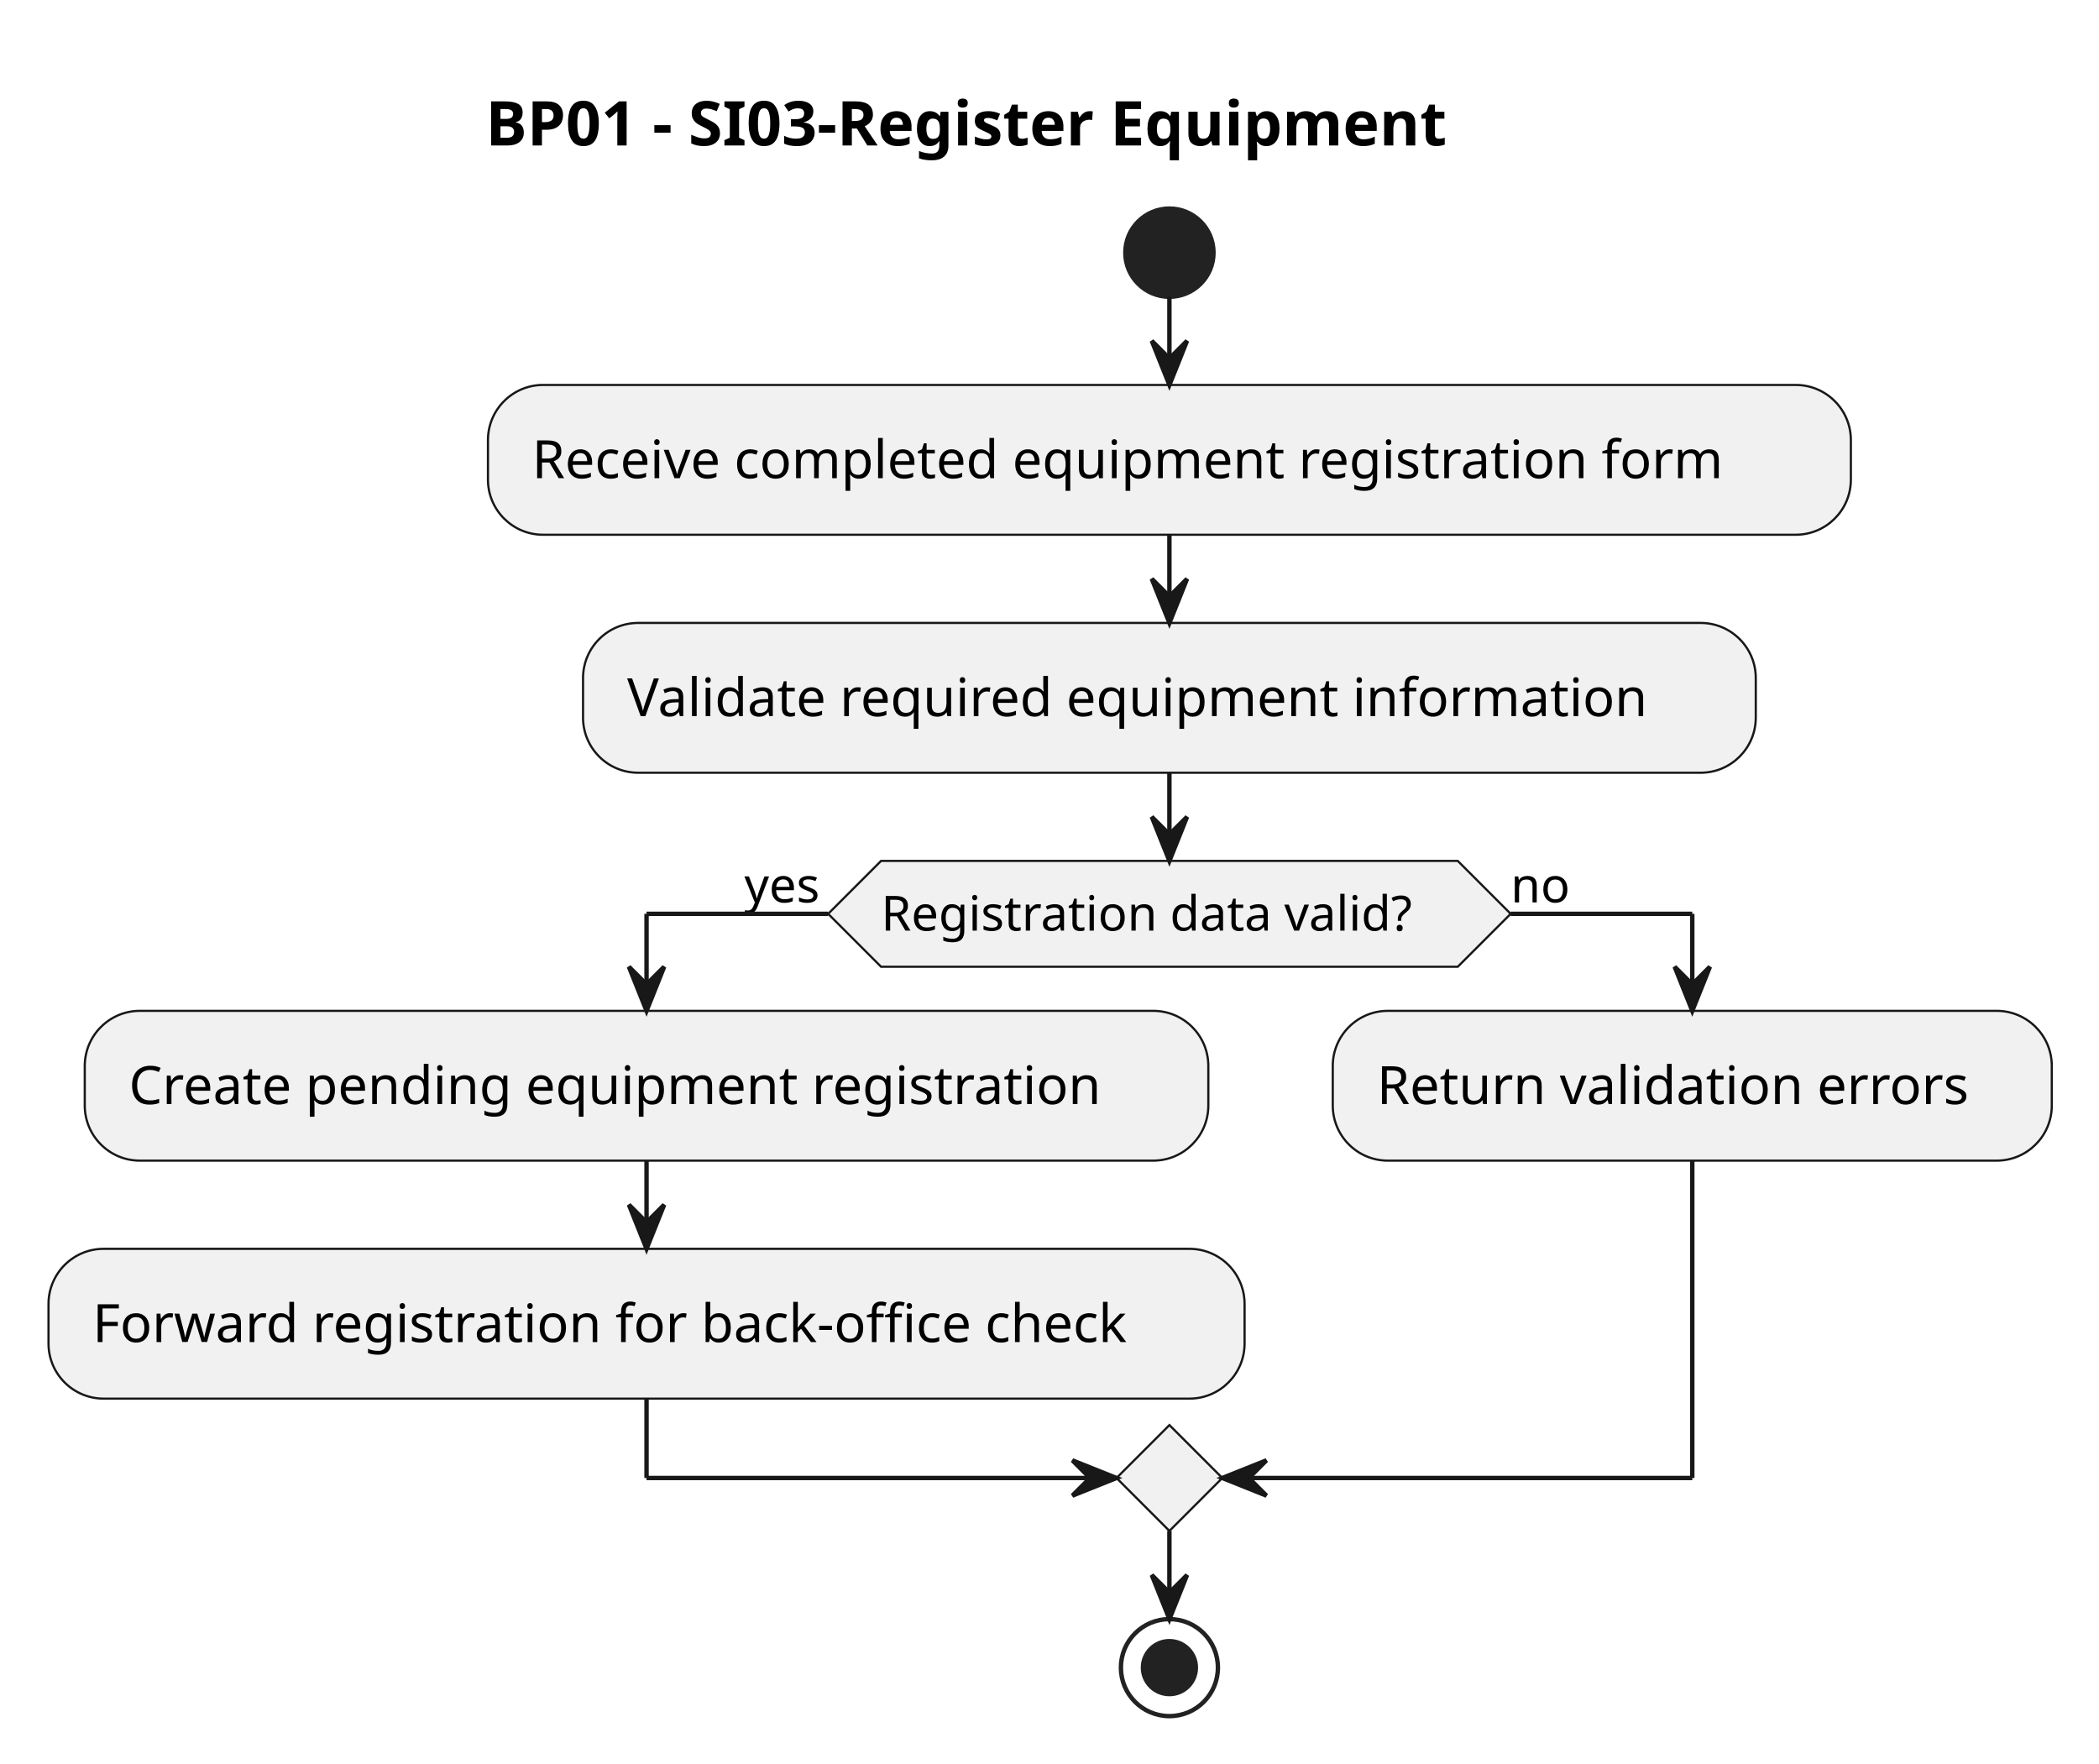
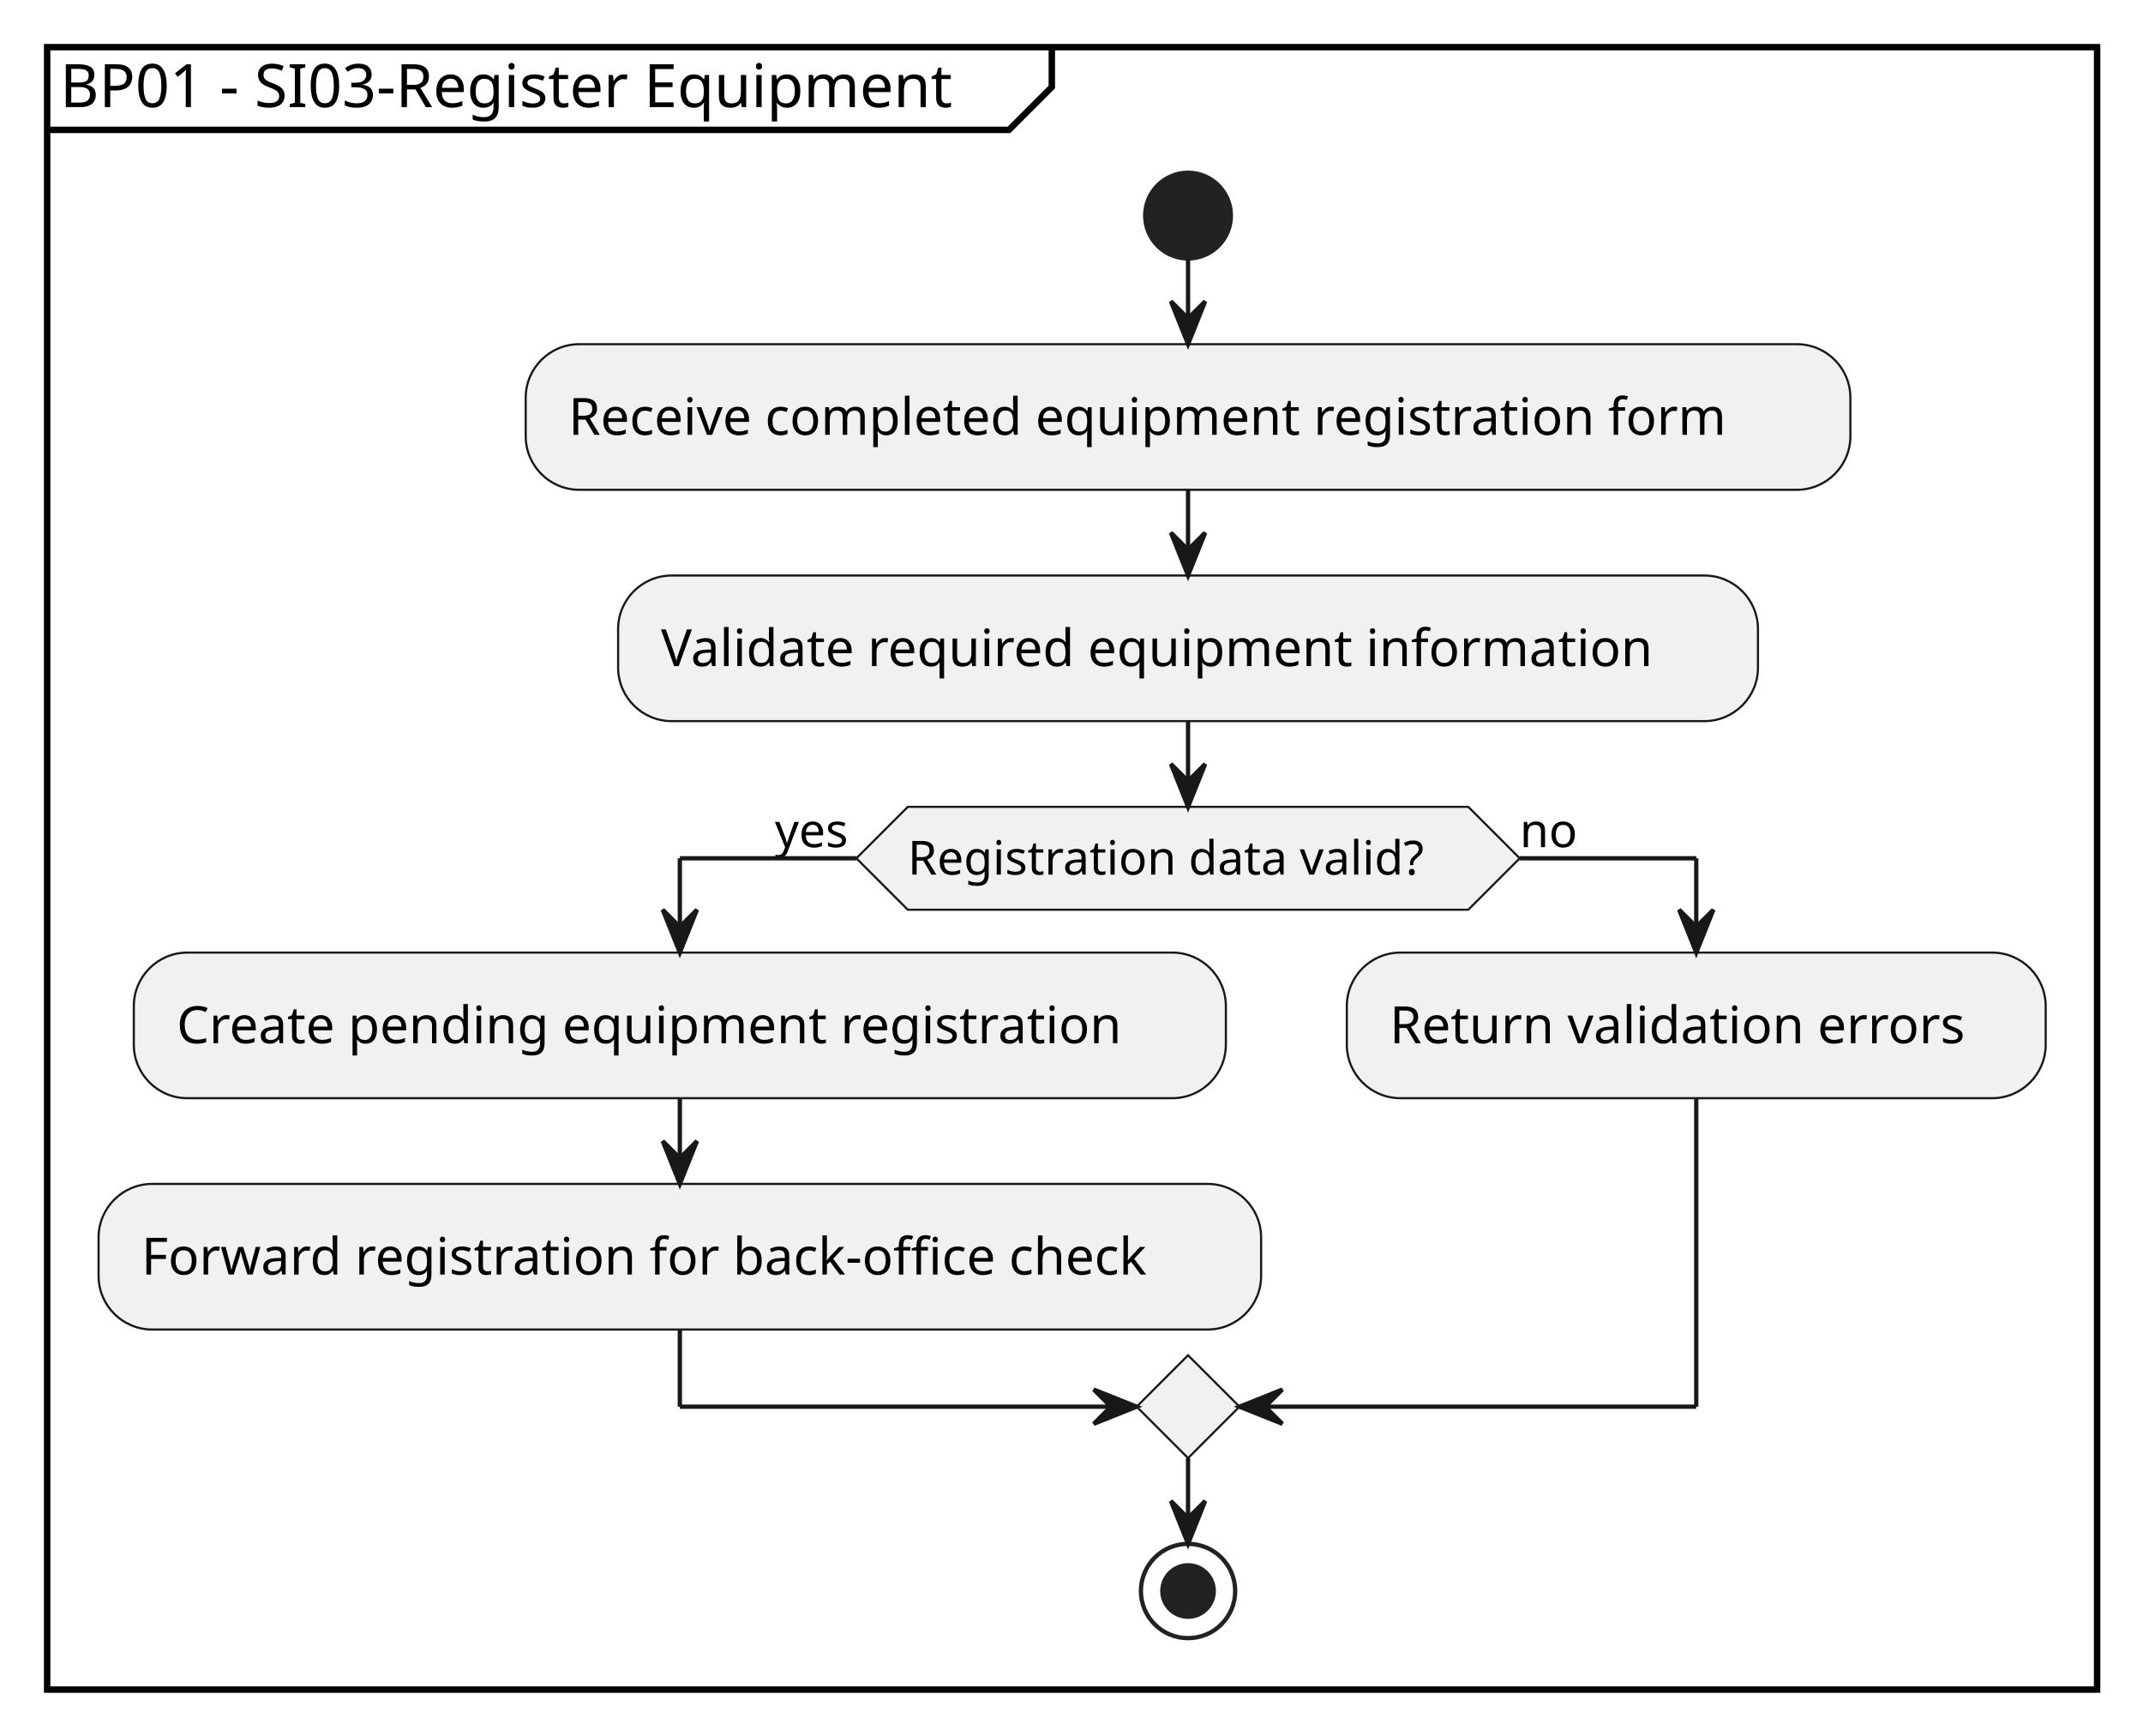
- <svg xmlns="http://www.w3.org/2000/svg" contentStyleType="text/css" data-diagram-type="ACTIVITY" height="400px" preserveAspectRatio="none" style="width:476px;height:400px;background:#FFFFFF;" version="1.1" viewBox="0 0 476 400" width="476px" zoomAndPan="magnify">
+ <svg xmlns="http://www.w3.org/2000/svg" contentStyleType="text/css" data-diagram-type="ACTIVITY" height="405px" preserveAspectRatio="none" style="width:500px;height:405px;background:#FFFFFF;" version="1.1" viewBox="0 0 500 405" width="500px" zoomAndPan="magnify">
  <defs />
  <g>
-     <g class="title" data-source-line="1">
-       <text fill="#000000" font-family="sans-serif" font-size="14" font-weight="bold" lengthAdjust="spacing" textLength="253.066" x="110.114" y="32.995">BP01 - SI03-Register Equipment</text>
-     </g>
-     <ellipse cx="265.193" cy="57.297" fill="#222222" rx="10" ry="10" style="stroke:#222222;stroke-width:1;" />
-     <rect fill="#F1F1F1" height="33.969" rx="12.5" ry="12.5" style="stroke:#181818;stroke-width:0.5;" width="309.072" x="110.657" y="87.297" />
-     <text fill="#000000" font-family="sans-serif" font-size="12" lengthAdjust="spacing" textLength="289.072" x="120.657" y="108.436">Receive completed equipment registration form</text>
-     <rect fill="#F1F1F1" height="33.969" rx="12.5" ry="12.5" style="stroke:#181818;stroke-width:0.5;" width="265.947" x="132.219" y="141.266" />
-     <text fill="#000000" font-family="sans-serif" font-size="12" lengthAdjust="spacing" textLength="245.947" x="142.219" y="162.404">Validate required equipment information</text>
-     <polygon fill="#F1F1F1" points="199.803,195.234,330.583,195.234,342.583,207.234,330.583,219.234,199.803,219.234,187.803,207.234,199.803,195.234" style="stroke:#181818;stroke-width:0.5;" />
-     <text fill="#000000" font-family="sans-serif" font-size="11" lengthAdjust="spacing" textLength="130.781" x="199.803" y="211.042">Registration data valid?</text>
-     <text fill="#000000" font-family="sans-serif" font-size="11" lengthAdjust="spacing" textLength="19.008" x="168.794" y="204.64">yes</text>
-     <text fill="#000000" font-family="sans-serif" font-size="11" lengthAdjust="spacing" textLength="13.702" x="342.583" y="204.64">no</text>
-     <rect fill="#F1F1F1" height="33.969" rx="12.5" ry="12.5" style="stroke:#181818;stroke-width:0.5;" width="254.797" x="19.221" y="229.234" />
-     <text fill="#000000" font-family="sans-serif" font-size="12" lengthAdjust="spacing" textLength="234.797" x="29.221" y="250.373">Create pending equipment registration</text>
-     <rect fill="#F1F1F1" height="33.969" rx="12.5" ry="12.5" style="stroke:#181818;stroke-width:0.5;" width="271.238" x="11" y="283.203" />
-     <text fill="#000000" font-family="sans-serif" font-size="12" lengthAdjust="spacing" textLength="251.238" x="21" y="304.342">Forward registration for back-office check</text>
-     <rect fill="#F1F1F1" height="33.969" rx="12.5" ry="12.5" style="stroke:#181818;stroke-width:0.5;" width="163.057" x="302.238" y="229.234" />
-     <text fill="#000000" font-family="sans-serif" font-size="12" lengthAdjust="spacing" textLength="143.057" x="312.238" y="250.373">Return validation errors</text>
-     <polygon fill="#F1F1F1" points="265.193,323.172,277.193,335.172,265.193,347.172,253.193,335.172,265.193,323.172" style="stroke:#181818;stroke-width:0.5;" />
-     <ellipse cx="265.193" cy="378.172" fill="none" rx="11" ry="11" style="stroke:#222222;stroke-width:1;" />
-     <ellipse cx="265.193" cy="378.172" fill="#222222" rx="6" ry="6" style="stroke:#222222;stroke-width:1;" />
-     <line style="stroke:#181818;stroke-width:1;" x1="265.193" x2="265.193" y1="67.297" y2="87.297" />
-     <polygon fill="#181818" points="261.193,77.297,265.193,87.297,269.193,77.297,265.193,81.297" style="stroke:#181818;stroke-width:1;" />
-     <line style="stroke:#181818;stroke-width:1;" x1="265.193" x2="265.193" y1="121.266" y2="141.266" />
-     <polygon fill="#181818" points="261.193,131.266,265.193,141.266,269.193,131.266,265.193,135.266" style="stroke:#181818;stroke-width:1;" />
-     <line style="stroke:#181818;stroke-width:1;" x1="146.619" x2="146.619" y1="263.203" y2="283.203" />
-     <polygon fill="#181818" points="142.619,273.203,146.619,283.203,150.619,273.203,146.619,277.203" style="stroke:#181818;stroke-width:1;" />
-     <line style="stroke:#181818;stroke-width:1;" x1="187.803" x2="146.619" y1="207.234" y2="207.234" />
-     <line style="stroke:#181818;stroke-width:1;" x1="146.619" x2="146.619" y1="207.234" y2="229.234" />
-     <polygon fill="#181818" points="142.619,219.234,146.619,229.234,150.619,219.234,146.619,223.234" style="stroke:#181818;stroke-width:1;" />
-     <line style="stroke:#181818;stroke-width:1;" x1="342.583" x2="383.767" y1="207.234" y2="207.234" />
-     <line style="stroke:#181818;stroke-width:1;" x1="383.767" x2="383.767" y1="207.234" y2="229.234" />
-     <polygon fill="#181818" points="379.767,219.234,383.767,229.234,387.767,219.234,383.767,223.234" style="stroke:#181818;stroke-width:1;" />
-     <line style="stroke:#181818;stroke-width:1;" x1="146.619" x2="146.619" y1="317.172" y2="335.172" />
-     <line style="stroke:#181818;stroke-width:1;" x1="146.619" x2="253.193" y1="335.172" y2="335.172" />
-     <polygon fill="#181818" points="243.193,331.172,253.193,335.172,243.193,339.172,247.193,335.172" style="stroke:#181818;stroke-width:1;" />
-     <line style="stroke:#181818;stroke-width:1;" x1="383.767" x2="383.767" y1="263.203" y2="335.172" />
-     <line style="stroke:#181818;stroke-width:1;" x1="383.767" x2="277.193" y1="335.172" y2="335.172" />
-     <polygon fill="#181818" points="287.193,331.172,277.193,335.172,287.193,339.172,283.193,335.172" style="stroke:#181818;stroke-width:1;" />
-     <line style="stroke:#181818;stroke-width:1;" x1="265.193" x2="265.193" y1="175.234" y2="195.234" />
-     <polygon fill="#181818" points="261.193,185.234,265.193,195.234,269.193,185.234,265.193,189.234" style="stroke:#181818;stroke-width:1;" />
-     <line style="stroke:#181818;stroke-width:1;" x1="265.193" x2="265.193" y1="347.172" y2="367.172" />
-     <polygon fill="#181818" points="261.193,357.172,265.193,367.172,269.193,357.172,265.193,361.172" style="stroke:#181818;stroke-width:1;" />
+     <rect fill="none" height="383.172" style="stroke:#000000;stroke-width:1.5;" width="478.295" x="11" y="11" />
+     <path d="M245.41,11 L245.41,20.297 L235.41,30.297 L11,30.297" fill="none" style="stroke:#000000;stroke-width:1.5;" />
+     <text fill="#000000" font-family="sans-serif" font-size="14" lengthAdjust="spacing" textLength="224.41" x="14" y="24.995">BP01 - SI03-Register Equipment</text>
+     <ellipse cx="277.193" cy="50.297" fill="#222222" rx="10" ry="10" style="stroke:#222222;stroke-width:1;" />
+     <rect fill="#F1F1F1" height="33.969" rx="12.5" ry="12.5" style="stroke:#181818;stroke-width:0.5;" width="309.072" x="122.657" y="80.297" />
+     <text fill="#000000" font-family="sans-serif" font-size="12" lengthAdjust="spacing" textLength="289.072" x="132.657" y="101.436">Receive completed equipment registration form</text>
+     <rect fill="#F1F1F1" height="33.969" rx="12.5" ry="12.5" style="stroke:#181818;stroke-width:0.5;" width="265.947" x="144.219" y="134.266" />
+     <text fill="#000000" font-family="sans-serif" font-size="12" lengthAdjust="spacing" textLength="245.947" x="154.219" y="155.404">Validate required equipment information</text>
+     <polygon fill="#F1F1F1" points="211.803,188.234,342.583,188.234,354.583,200.234,342.583,212.234,211.803,212.234,199.803,200.234,211.803,188.234" style="stroke:#181818;stroke-width:0.5;" />
+     <text fill="#000000" font-family="sans-serif" font-size="11" lengthAdjust="spacing" textLength="130.781" x="211.803" y="204.042">Registration data valid?</text>
+     <text fill="#000000" font-family="sans-serif" font-size="11" lengthAdjust="spacing" textLength="19.008" x="180.794" y="197.64">yes</text>
+     <text fill="#000000" font-family="sans-serif" font-size="11" lengthAdjust="spacing" textLength="13.702" x="354.583" y="197.64">no</text>
+     <rect fill="#F1F1F1" height="33.969" rx="12.5" ry="12.5" style="stroke:#181818;stroke-width:0.5;" width="254.797" x="31.221" y="222.234" />
+     <text fill="#000000" font-family="sans-serif" font-size="12" lengthAdjust="spacing" textLength="234.797" x="41.221" y="243.373">Create pending equipment registration</text>
+     <rect fill="#F1F1F1" height="33.969" rx="12.5" ry="12.5" style="stroke:#181818;stroke-width:0.5;" width="271.238" x="23" y="276.203" />
+     <text fill="#000000" font-family="sans-serif" font-size="12" lengthAdjust="spacing" textLength="251.238" x="33" y="297.342">Forward registration for back-office check</text>
+     <rect fill="#F1F1F1" height="33.969" rx="12.5" ry="12.5" style="stroke:#181818;stroke-width:0.5;" width="163.057" x="314.238" y="222.234" />
+     <text fill="#000000" font-family="sans-serif" font-size="12" lengthAdjust="spacing" textLength="143.057" x="324.238" y="243.373">Return validation errors</text>
+     <polygon fill="#F1F1F1" points="277.193,316.172,289.193,328.172,277.193,340.172,265.193,328.172,277.193,316.172" style="stroke:#181818;stroke-width:0.5;" />
+     <ellipse cx="277.193" cy="371.172" fill="none" rx="11" ry="11" style="stroke:#222222;stroke-width:1;" />
+     <ellipse cx="277.193" cy="371.172" fill="#222222" rx="6" ry="6" style="stroke:#222222;stroke-width:1;" />
+     <line style="stroke:#181818;stroke-width:1;" x1="277.193" x2="277.193" y1="60.297" y2="80.297" />
+     <polygon fill="#181818" points="273.193,70.297,277.193,80.297,281.193,70.297,277.193,74.297" style="stroke:#181818;stroke-width:1;" />
+     <line style="stroke:#181818;stroke-width:1;" x1="277.193" x2="277.193" y1="114.266" y2="134.266" />
+     <polygon fill="#181818" points="273.193,124.266,277.193,134.266,281.193,124.266,277.193,128.266" style="stroke:#181818;stroke-width:1;" />
+     <line style="stroke:#181818;stroke-width:1;" x1="158.619" x2="158.619" y1="256.203" y2="276.203" />
+     <polygon fill="#181818" points="154.619,266.203,158.619,276.203,162.619,266.203,158.619,270.203" style="stroke:#181818;stroke-width:1;" />
+     <line style="stroke:#181818;stroke-width:1;" x1="199.803" x2="158.619" y1="200.234" y2="200.234" />
+     <line style="stroke:#181818;stroke-width:1;" x1="158.619" x2="158.619" y1="200.234" y2="222.234" />
+     <polygon fill="#181818" points="154.619,212.234,158.619,222.234,162.619,212.234,158.619,216.234" style="stroke:#181818;stroke-width:1;" />
+     <line style="stroke:#181818;stroke-width:1;" x1="354.583" x2="395.767" y1="200.234" y2="200.234" />
+     <line style="stroke:#181818;stroke-width:1;" x1="395.767" x2="395.767" y1="200.234" y2="222.234" />
+     <polygon fill="#181818" points="391.767,212.234,395.767,222.234,399.767,212.234,395.767,216.234" style="stroke:#181818;stroke-width:1;" />
+     <line style="stroke:#181818;stroke-width:1;" x1="158.619" x2="158.619" y1="310.172" y2="328.172" />
+     <line style="stroke:#181818;stroke-width:1;" x1="158.619" x2="265.193" y1="328.172" y2="328.172" />
+     <polygon fill="#181818" points="255.193,324.172,265.193,328.172,255.193,332.172,259.193,328.172" style="stroke:#181818;stroke-width:1;" />
+     <line style="stroke:#181818;stroke-width:1;" x1="395.767" x2="395.767" y1="256.203" y2="328.172" />
+     <line style="stroke:#181818;stroke-width:1;" x1="395.767" x2="289.193" y1="328.172" y2="328.172" />
+     <polygon fill="#181818" points="299.193,324.172,289.193,328.172,299.193,332.172,295.193,328.172" style="stroke:#181818;stroke-width:1;" />
+     <line style="stroke:#181818;stroke-width:1;" x1="277.193" x2="277.193" y1="168.234" y2="188.234" />
+     <polygon fill="#181818" points="273.193,178.234,277.193,188.234,281.193,178.234,277.193,182.234" style="stroke:#181818;stroke-width:1;" />
+     <line style="stroke:#181818;stroke-width:1;" x1="277.193" x2="277.193" y1="340.172" y2="360.172" />
+     <polygon fill="#181818" points="273.193,350.172,277.193,360.172,281.193,350.172,277.193,354.172" style="stroke:#181818;stroke-width:1;" />
  </g>
</svg>
